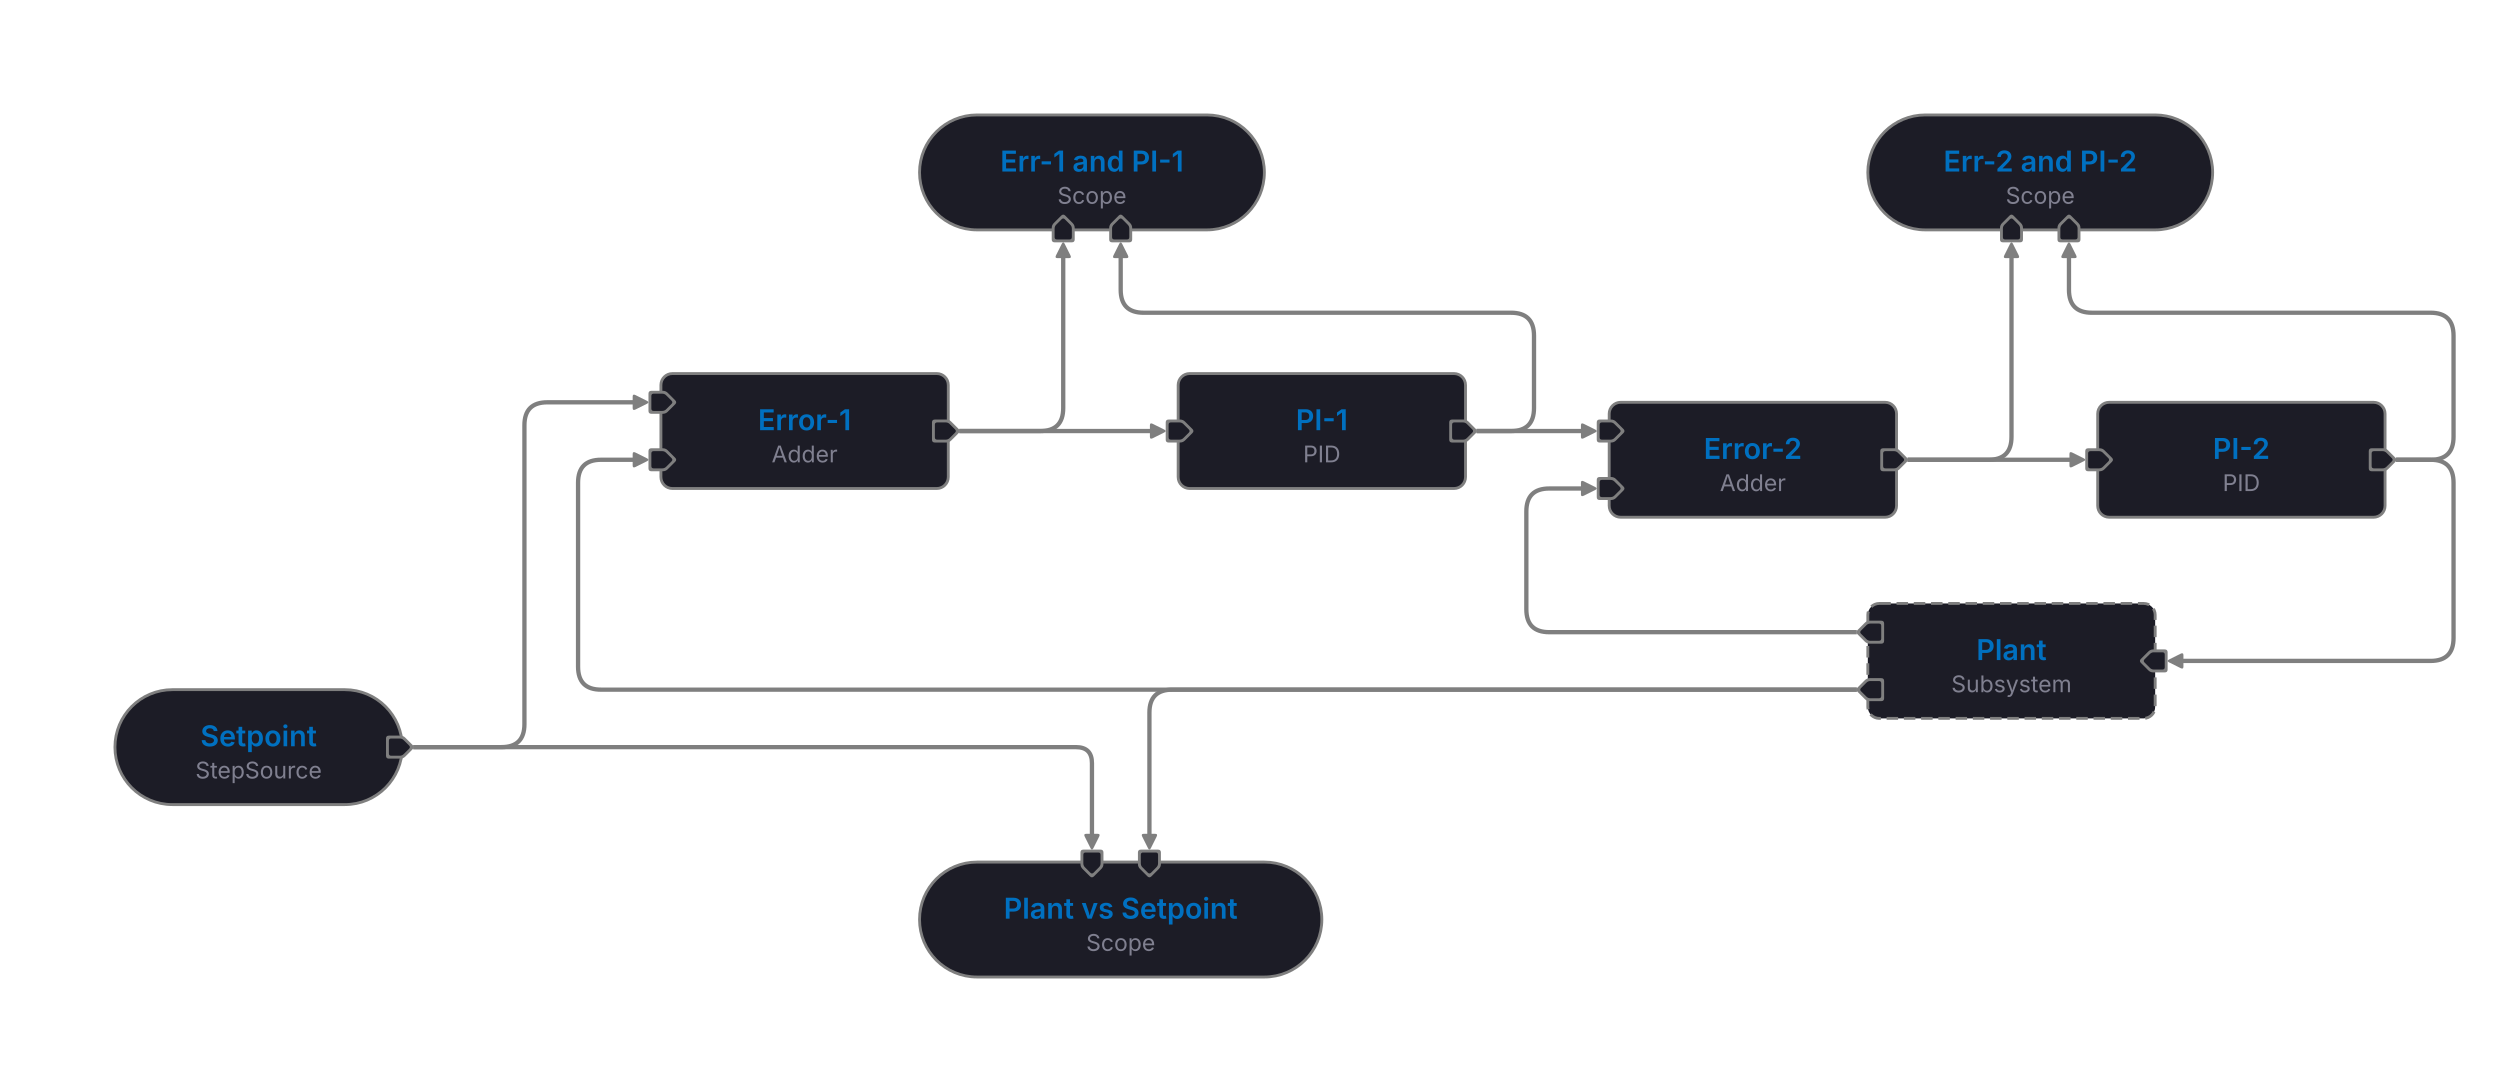
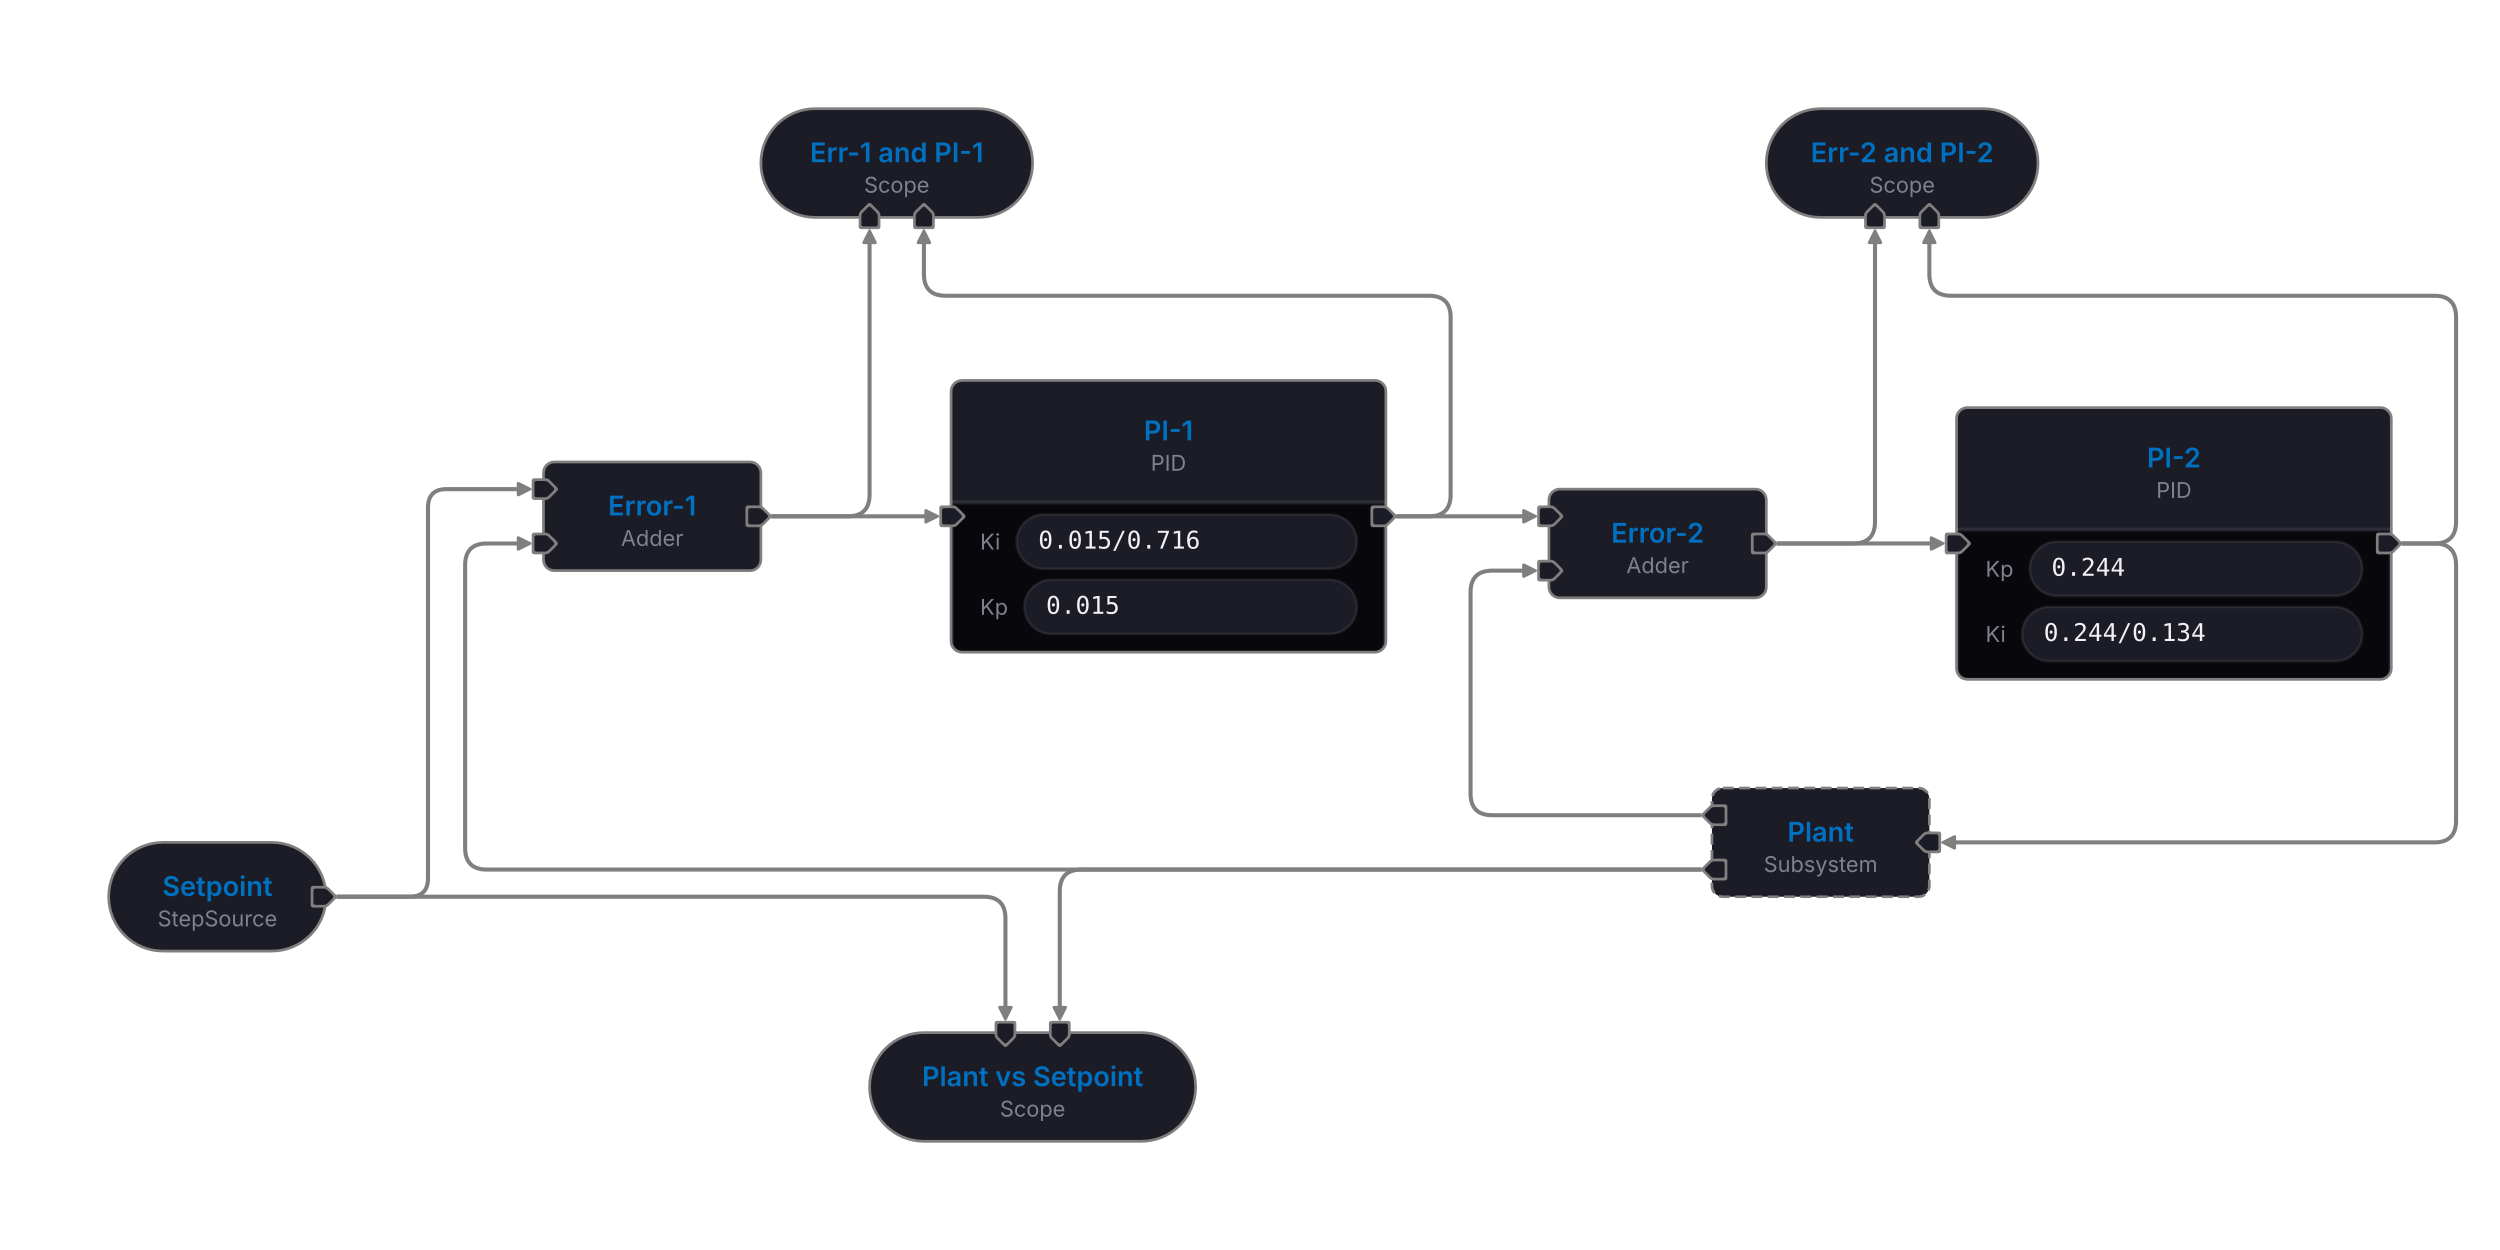
- <svg xmlns="http://www.w3.org/2000/svg" width="870" height="380" viewBox="630 180 870 380">
+ <svg xmlns="http://www.w3.org/2000/svg" width="920" height="460" viewBox="660 140 920 460">
  <g class="edges">
    <g class="edge">
-       <path d="M1293.833 340L1313.833 340L1322.5 340L1322.5 340L1331.167 340L1351.167 340" fill="none" stroke="#7F7F7F" stroke-width="1.5" />
-       <g transform="translate(1351.167, 340) rotate(0) translate(5, 0)">
-         <path d="M -5 -2.5 L -1 -0.5 Q 0 0 -1 0.5 L -5 2.5 Q -6 3 -6 2 L -6 -2 Q -6 -3 -5 -2.5 Z" fill="#7F7F7F" />
-       </g>
-     </g>
-     <g class="edge">
-       <path d="M1143.833 330L1163.833 330L1163.833 330L1161.167 330L1161.167 330L1181.167 330" fill="none" stroke="#7F7F7F" stroke-width="1.5" />
-       <g transform="translate(1181.167, 330) rotate(0) translate(5, 0)">
-         <path d="M -5 -2.5 L -1 -0.5 Q 0 0 -1 0.5 L -5 2.5 Q -6 3 -6 2 L -6 -2 Q -6 -3 -5 -2.5 Z" fill="#7F7F7F" />
-       </g>
-     </g>
-     <g class="edge">
-       <path d="M963.833 330L983.833 330L997.5 330L997.5 330L1011.167 330L1031.167 330" fill="none" stroke="#7F7F7F" stroke-width="1.5" />
-       <g transform="translate(1031.167, 330) rotate(0) translate(5, 0)">
-         <path d="M -5 -2.5 L -1 -0.5 Q 0 0 -1 0.5 L -5 2.5 Q -6 3 -6 2 L -6 -2 Q -6 -3 -5 -2.5 Z" fill="#7F7F7F" />
-       </g>
-     </g>
-     <g class="edge">
-       <path d="M773.833 440L793.833 440L 804.5,440Q 812.5,440 812.5,432L 812.5,328Q 812.5,320 820.5,320L831.167 320L851.167 320" fill="none" stroke="#7F7F7F" stroke-width="1.5" />
+       <path d="M1313.834 340L1333.834 340L 1342.5,340Q 1342.5,340 1342.5,340L 1342.5,340Q 1342.5,340 1342.5,340L1351.167 340L1371.167 340" fill="none" stroke="#7F7F7F" stroke-width="1.5" />
+       <g transform="translate(1371.167, 340.0002) rotate(0) translate(5, 0)">
+         <path d="M -5 -2.5 L -1 -0.5 Q 0 0 -1 0.5 L -5 2.5 Q -6 3 -6 2 L -6 -2 Q -6 -3 -5 -2.5 Z" fill="#7F7F7F" />
+       </g>
+     </g>
+     <g class="edge">
+       <path d="M1173.834 330L1193.834 330L 1197.5,330Q 1197.5,330 1197.5,330L 1197.5,330Q 1197.5,330 1197.5,330L1201.167 330L1221.167 330" fill="none" stroke="#7F7F7F" stroke-width="1.5" />
+       <g transform="translate(1221.167, 330) rotate(0) translate(5, 0)">
+         <path d="M -5 -2.5 L -1 -0.5 Q 0 0 -1 0.5 L -5 2.5 Q -6 3 -6 2 L -6 -2 Q -6 -3 -5 -2.5 Z" fill="#7F7F7F" />
+       </g>
+     </g>
+     <g class="edge">
+       <path d="M943.834 330L963.834 330L 972.5,330Q 972.5,330 972.5,330L 972.5,330Q 972.5,330 972.5,330L981.167 330L1001.167 330" fill="none" stroke="#7F7F7F" stroke-width="1.5" />
+       <g transform="translate(1001.167, 330.0002) rotate(0) translate(5, 0)">
+         <path d="M -5 -2.5 L -1 -0.5 Q 0 0 -1 0.5 L -5 2.5 Q -6 3 -6 2 L -6 -2 Q -6 -3 -5 -2.5 Z" fill="#7F7F7F" />
+       </g>
+     </g>
+     <g class="edge">
+       <path d="M783.834 470L803.834 470L 810.667,470Q 817.5,470 817.5,463.167L 817.5,326.833Q 817.5,320 824.333,320L831.167 320L851.167 320" fill="none" stroke="#7F7F7F" stroke-width="1.5" />
      <g transform="translate(851.1667, 320) rotate(0) translate(5, 0)">
        <path d="M -5 -2.5 L -1 -0.5 Q 0 0 -1 0.5 L -5 2.5 Q -6 3 -6 2 L -6 -2 Q -6 -3 -5 -2.5 Z" fill="#7F7F7F" />
      </g>
    </g>
    <g class="edge">
-       <path d="M1463.833 340L 1475.833,340Q 1483.833,340 1483.833,348L 1483.833,402Q 1483.833,410 1475.833,410L1408.833 410L1388.833 410" fill="none" stroke="#7F7F7F" stroke-width="1.5" />
-       <g transform="translate(1388.833, 410) rotate(180) translate(5, 0)">
-         <path d="M -5 -2.5 L -1 -0.5 Q 0 0 -1 0.5 L -5 2.5 Q -6 3 -6 2 L -6 -2 Q -6 -3 -5 -2.5 Z" fill="#7F7F7F" />
-       </g>
-     </g>
-     <g class="edge">
-       <path d="M1276.167 420L1256.167 420L 1038,420Q 1030,420 1030,428L1030 451.167L1030 471.167" fill="none" stroke="#7F7F7F" stroke-width="1.5" />
-       <g transform="translate(1030, 471.1667) rotate(90) translate(5, 0)">
-         <path d="M -5 -2.5 L -1 -0.5 Q 0 0 -1 0.5 L -5 2.5 Q -6 3 -6 2 L -6 -2 Q -6 -3 -5 -2.5 Z" fill="#7F7F7F" />
-       </g>
-     </g>
-     <g class="edge">
-       <path d="M1276.167 400L1256.167 400L 1169.167,400Q 1161.167,400 1161.167,392L 1161.167,358Q 1161.167,350 1169.167,350L1181.167 350" fill="none" stroke="#7F7F7F" stroke-width="1.5" />
-       <g transform="translate(1181.167, 350) rotate(0) translate(5, 0)">
-         <path d="M -5 -2.5 L -1 -0.5 Q 0 0 -1 0.5 L -5 2.5 Q -6 3 -6 2 L -6 -2 Q -6 -3 -5 -2.5 Z" fill="#7F7F7F" />
-       </g>
-     </g>
-     <g class="edge">
-       <path d="M1276.167 420L1256.167 420L 839.167,420Q 831.167,420 831.167,412L 831.167,348Q 831.167,340 839.167,340L851.167 340" fill="none" stroke="#7F7F7F" stroke-width="1.5" />
-       <g transform="translate(851.1667, 340) rotate(0) translate(5, 0)">
-         <path d="M -5 -2.5 L -1 -0.5 Q 0 0 -1 0.5 L -5 2.5 Q -6 3 -6 2 L -6 -2 Q -6 -3 -5 -2.5 Z" fill="#7F7F7F" />
-       </g>
-     </g>
-     <g class="edge">
-       <path d="M963.833 330L983.833 330L 992,330Q 1000,330 1000,322L1000 288.833L1000 268.833" fill="none" stroke="#7F7F7F" stroke-width="1.5" />
-       <g transform="translate(1000, 268.8333) rotate(-90) translate(5, 0)">
-         <path d="M -5 -2.5 L -1 -0.5 Q 0 0 -1 0.5 L -5 2.5 Q -6 3 -6 2 L -6 -2 Q -6 -3 -5 -2.5 Z" fill="#7F7F7F" />
-       </g>
-     </g>
-     <g class="edge">
-       <path d="M1143.833 330L 1155.833,330Q 1163.833,330 1163.833,322L 1163.833,296.833Q 1163.833,288.833 1155.833,288.833L 1028,288.833Q 1020,288.833 1020,280.833L1020 268.833" fill="none" stroke="#7F7F7F" stroke-width="1.5" />
-       <g transform="translate(1020, 268.8333) rotate(-90) translate(5, 0)">
-         <path d="M -5 -2.5 L -1 -0.5 Q 0 0 -1 0.5 L -5 2.5 Q -6 3 -6 2 L -6 -2 Q -6 -3 -5 -2.5 Z" fill="#7F7F7F" />
-       </g>
-     </g>
-     <g class="edge">
-       <path d="M1293.833 340L1313.833 340L 1322,340Q 1330,340 1330,332L1330 288.833L1330 268.833" fill="none" stroke="#7F7F7F" stroke-width="1.5" />
-       <g transform="translate(1330, 268.8333) rotate(-90) translate(5, 0)">
-         <path d="M -5 -2.5 L -1 -0.5 Q 0 0 -1 0.5 L -5 2.5 Q -6 3 -6 2 L -6 -2 Q -6 -3 -5 -2.5 Z" fill="#7F7F7F" />
-       </g>
-     </g>
-     <g class="edge">
-       <path d="M1463.833 340L 1475.833,340Q 1483.833,340 1483.833,332L 1483.833,296.833Q 1483.833,288.833 1475.833,288.833L 1358,288.833Q 1350,288.833 1350,280.833L1350 268.833" fill="none" stroke="#7F7F7F" stroke-width="1.5" />
-       <g transform="translate(1350, 268.8333) rotate(-90) translate(5, 0)">
-         <path d="M -5 -2.5 L -1 -0.5 Q 0 0 -1 0.5 L -5 2.5 Q -6 3 -6 2 L -6 -2 Q -6 -3 -5 -2.5 Z" fill="#7F7F7F" />
-       </g>
-     </g>
-     <g class="edge">
-       <path d="M773.833 440L793.833 440L 1004.417,440Q 1010,440 1010,445.583L1010 451.167L1010 471.167" fill="none" stroke="#7F7F7F" stroke-width="1.5" />
-       <g transform="translate(1010, 471.1667) rotate(90) translate(5, 0)">
+       <path d="M1543.834 340L 1555.834,340Q 1563.834,340 1563.834,348L 1563.834,442Q 1563.834,450 1555.834,450L1398.834 450L1378.834 450" fill="none" stroke="#7F7F7F" stroke-width="1.5" />
+       <g transform="translate(1378.834, 450.0001) rotate(180) translate(5, 0)">
+         <path d="M -5 -2.5 L -1 -0.5 Q 0 0 -1 0.5 L -5 2.5 Q -6 3 -6 2 L -6 -2 Q -6 -3 -5 -2.5 Z" fill="#7F7F7F" />
+       </g>
+     </g>
+     <g class="edge">
+       <path d="M1286.167 460L1266.167 460L 1058,460Q 1050,460 1050,468L1050 491.167L1050 511.167" fill="none" stroke="#7F7F7F" stroke-width="1.5" />
+       <g transform="translate(1050, 511.1667) rotate(90) translate(5, 0)">
+         <path d="M -5 -2.5 L -1 -0.5 Q 0 0 -1 0.5 L -5 2.5 Q -6 3 -6 2 L -6 -2 Q -6 -3 -5 -2.5 Z" fill="#7F7F7F" />
+       </g>
+     </g>
+     <g class="edge">
+       <path d="M1286.167 440L1266.167 440L 1209.167,440Q 1201.167,440 1201.167,432L 1201.167,358Q 1201.167,350 1209.167,350L1221.167 350" fill="none" stroke="#7F7F7F" stroke-width="1.5" />
+       <g transform="translate(1221.167, 350.0001) rotate(0) translate(5, 0)">
+         <path d="M -5 -2.5 L -1 -0.5 Q 0 0 -1 0.5 L -5 2.5 Q -6 3 -6 2 L -6 -2 Q -6 -3 -5 -2.5 Z" fill="#7F7F7F" />
+       </g>
+     </g>
+     <g class="edge">
+       <path d="M1286.167 460L1266.167 460L 839.167,460Q 831.167,460 831.167,452L 831.167,348Q 831.167,340 839.167,340L851.167 340" fill="none" stroke="#7F7F7F" stroke-width="1.5" />
+       <g transform="translate(851.1667, 340.0001) rotate(0) translate(5, 0)">
+         <path d="M -5 -2.5 L -1 -0.5 Q 0 0 -1 0.5 L -5 2.5 Q -6 3 -6 2 L -6 -2 Q -6 -3 -5 -2.5 Z" fill="#7F7F7F" />
+       </g>
+     </g>
+     <g class="edge">
+       <path d="M943.834 330L963.834 330L 972,330Q 980,330 980,322L980 248.833L980 228.833" fill="none" stroke="#7F7F7F" stroke-width="1.5" />
+       <g transform="translate(980.0002, 228.8335) rotate(-90) translate(5, 0)">
+         <path d="M -5 -2.5 L -1 -0.5 Q 0 0 -1 0.5 L -5 2.5 Q -6 3 -6 2 L -6 -2 Q -6 -3 -5 -2.5 Z" fill="#7F7F7F" />
+       </g>
+     </g>
+     <g class="edge">
+       <path d="M1173.834 330L 1185.834,330Q 1193.834,330 1193.834,322L 1193.834,256.833Q 1193.834,248.833 1185.834,248.833L 1008,248.833Q 1000,248.833 1000,240.833L1000 228.833" fill="none" stroke="#7F7F7F" stroke-width="1.5" />
+       <g transform="translate(1000, 228.8335) rotate(-90) translate(5, 0)">
+         <path d="M -5 -2.5 L -1 -0.5 Q 0 0 -1 0.5 L -5 2.5 Q -6 3 -6 2 L -6 -2 Q -6 -3 -5 -2.5 Z" fill="#7F7F7F" />
+       </g>
+     </g>
+     <g class="edge">
+       <path d="M1313.834 340L1333.834 340L 1342,340Q 1350,340 1350,332L1350 248.833L1350 228.833" fill="none" stroke="#7F7F7F" stroke-width="1.5" />
+       <g transform="translate(1350, 228.8335) rotate(-90) translate(5, 0)">
+         <path d="M -5 -2.5 L -1 -0.5 Q 0 0 -1 0.5 L -5 2.5 Q -6 3 -6 2 L -6 -2 Q -6 -3 -5 -2.5 Z" fill="#7F7F7F" />
+       </g>
+     </g>
+     <g class="edge">
+       <path d="M1543.834 340L 1555.834,340Q 1563.834,340 1563.834,332L 1563.834,256.833Q 1563.834,248.833 1555.834,248.833L 1378,248.833Q 1370,248.833 1370,240.833L1370 228.833" fill="none" stroke="#7F7F7F" stroke-width="1.5" />
+       <g transform="translate(1370, 228.8335) rotate(-90) translate(5, 0)">
+         <path d="M -5 -2.5 L -1 -0.5 Q 0 0 -1 0.5 L -5 2.5 Q -6 3 -6 2 L -6 -2 Q -6 -3 -5 -2.5 Z" fill="#7F7F7F" />
+       </g>
+     </g>
+     <g class="edge">
+       <path d="M783.834 470L803.834 470L 1022,470Q 1030,470 1030,478L1030 491.167L1030 511.167" fill="none" stroke="#7F7F7F" stroke-width="1.5" />
+       <g transform="translate(1030, 511.1667) rotate(90) translate(5, 0)">
        <path d="M -5 -2.5 L -1 -0.5 Q 0 0 -1 0.5 L -5 2.5 Q -6 3 -6 2 L -6 -2 Q -6 -3 -5 -2.5 Z" fill="#7F7F7F" />
      </g>
    </g>
  </g>
  <g class="nodes">
    <g class="node" data-id="7c855194-3fcf-4d00-acbd-0e3051f5703c">
-       <rect x="670" y="420" width="100" height="40" rx="20" fill="#1c1c26" />
-       <rect x="670" y="420" width="100" height="40" rx="20" fill="none" stroke="#7F7F7F" stroke-width="1" />
-       <text x="720" y="436" text-anchor="middle" dominant-baseline="middle" fill="#0070C0" font-size="10" font-weight="600" font-family="system-ui, -apple-system, sans-serif">Setpoint</text>
-       <text x="720" y="448" text-anchor="middle" dominant-baseline="middle" fill="#808090" font-size="8" font-family="system-ui, -apple-system, sans-serif">StepSource</text>
-       <g transform="translate(764.33, 436.00)">
+       <rect x="700" y="450" width="80" height="40" rx="20" fill="#1c1c26" />
+       <rect x="700" y="450" width="80" height="40" rx="20" fill="none" stroke="#7F7F7F" stroke-width="1" />
+       <text x="740" y="466" text-anchor="middle" dominant-baseline="middle" fill="#0070C0" font-size="10" font-weight="600" font-family="system-ui, -apple-system, sans-serif">Setpoint</text>
+       <text x="740" y="478" text-anchor="middle" dominant-baseline="middle" fill="#808090" font-size="8" font-family="system-ui, -apple-system, sans-serif">StepSource</text>
+       <g transform="translate(774.33, 466.00)">
        <path d="M 1.00 0.00 L 5.00 0.00 Q 6.00 0.00 6.71 0.71 L 9.29 3.29 Q 10.00 4.00 9.29 4.71 L 6.71 7.29 Q 6.00 8.00 5.00 8.00 L 1.00 8.00 Q 0.00 8.00 0.00 7.00 L 0.00 1.00 Q 0.00 0.00 1.00 0.00 Z" fill="#7F7F7F" />
        <path d="M 0.80 0.00 L 3.79 0.00 Q 4.59 0.00 5.15 0.57 L 7.02 2.43 Q 7.59 3.00 7.02 3.57 L 5.15 5.43 Q 4.59 6.00 3.79 6.00 L 0.80 6.00 Q 0.00 6.00 0.00 5.20 L 0.00 0.80 Q 0.00 0.00 0.80 0.00 Z" fill="#1c1c26" transform="translate(1, 1)" />
      </g>
    </g>
    <g class="node" data-id="f7ffd92f-16eb-4760-8285-8ed7fafc90fd">
-       <rect x="1040" y="310" width="100" height="40" rx="4" fill="#1c1c26" />
-       <rect x="1040" y="310" width="100" height="40" rx="4" fill="none" stroke="#7F7F7F" stroke-width="1" />
-       <text x="1090" y="326" text-anchor="middle" dominant-baseline="middle" fill="#0070C0" font-size="10" font-weight="600" font-family="system-ui, -apple-system, sans-serif">PI-1</text>
-       <text x="1090" y="338" text-anchor="middle" dominant-baseline="middle" fill="#808090" font-size="8" font-family="system-ui, -apple-system, sans-serif">PID</text>
-       <g transform="translate(1035.67, 326.00)">
-         <path d="M 1.00 0.00 L 5.00 0.00 Q 6.00 0.00 6.71 0.71 L 9.29 3.29 Q 10.00 4.00 9.29 4.71 L 6.71 7.29 Q 6.00 8.00 5.00 8.00 L 1.00 8.00 Q 0.00 8.00 0.00 7.00 L 0.00 1.00 Q 0.00 0.00 1.00 0.00 Z" fill="#7F7F7F" />
-         <path d="M 0.80 0.00 L 3.79 0.00 Q 4.59 0.00 5.15 0.57 L 7.02 2.43 Q 7.59 3.00 7.02 3.57 L 5.15 5.43 Q 4.59 6.00 3.79 6.00 L 0.80 6.00 Q 0.00 6.00 0.00 5.20 L 0.00 0.80 Q 0.00 0.00 0.80 0.00 Z" fill="#1c1c26" transform="translate(1, 1)" />
-       </g>
-       <g transform="translate(1134.33, 326.00)">
+       <rect x="1010" y="280" width="160" height="100" rx="4" fill="#1c1c26" />
+       <rect x="1010" y="280" width="160" height="100" rx="4" fill="none" stroke="#7F7F7F" stroke-width="1" />
+       <text x="1090" y="298.333" text-anchor="middle" dominant-baseline="middle" fill="#0070C0" font-size="10" font-weight="600" font-family="system-ui, -apple-system, sans-serif">PI-1</text>
+       <text x="1090" y="310.333" text-anchor="middle" dominant-baseline="middle" fill="#808090" font-size="8" font-family="system-ui, -apple-system, sans-serif">PID</text>
+       <line x1="1010" y1="324.667" x2="1170" y2="324.667" stroke="rgba(255, 255, 255, 0.08)" stroke-width="1" />
+       <path d="M1011,325.667 h158 v50.667 a3,3 0 0 1 -3,3 h-152 a3,3 0 0 1 -3,-3 v-50.667 z" fill="#08080c" />
+       <text x="1020.667" y="339.333" dominant-baseline="middle" fill="#808090" font-size="8" font-family="system-ui, -apple-system, sans-serif">Ki</text>
+       <rect x="1034.104" y="329.333" width="125.229" height="20" rx="10" fill="#1c1c26" stroke="rgba(255, 255, 255, 0.08)" stroke-width="1" />
+       <text x="1042.104" y="339.333" dominant-baseline="middle" fill="#f0f0f5" font-size="9" font-family="ui-monospace, monospace">0.015/0.716</text>
+       <text x="1020.667" y="363.333" dominant-baseline="middle" fill="#808090" font-size="8" font-family="system-ui, -apple-system, sans-serif">Kp</text>
+       <rect x="1036.948" y="353.333" width="122.385" height="20" rx="10" fill="#1c1c26" stroke="rgba(255, 255, 255, 0.08)" stroke-width="1" />
+       <text x="1044.948" y="363.333" dominant-baseline="middle" fill="#f0f0f5" font-size="9" font-family="ui-monospace, monospace">0.015</text>
+       <g transform="translate(1005.67, 326.00)">
+         <path d="M 1.00 0.00 L 5.00 0.00 Q 6.00 0.00 6.71 0.71 L 9.29 3.29 Q 10.00 4.00 9.29 4.71 L 6.71 7.29 Q 6.00 8.00 5.00 8.00 L 1.00 8.00 Q 0.00 8.00 0.00 7.00 L 0.00 1.00 Q 0.00 0.00 1.00 0.00 Z" fill="#7F7F7F" />
+         <path d="M 0.80 0.00 L 3.79 0.00 Q 4.59 0.00 5.15 0.57 L 7.02 2.43 Q 7.59 3.00 7.02 3.57 L 5.15 5.43 Q 4.59 6.00 3.79 6.00 L 0.80 6.00 Q 0.00 6.00 0.00 5.20 L 0.00 0.80 Q 0.00 0.00 0.80 0.00 Z" fill="#1c1c26" transform="translate(1, 1)" />
+       </g>
+       <g transform="translate(1164.33, 326.00)">
        <path d="M 1.00 0.00 L 5.00 0.00 Q 6.00 0.00 6.71 0.71 L 9.29 3.29 Q 10.00 4.00 9.29 4.71 L 6.71 7.29 Q 6.00 8.00 5.00 8.00 L 1.00 8.00 Q 0.00 8.00 0.00 7.00 L 0.00 1.00 Q 0.00 0.00 1.00 0.00 Z" fill="#7F7F7F" />
        <path d="M 0.80 0.00 L 3.79 0.00 Q 4.59 0.00 5.15 0.57 L 7.02 2.43 Q 7.59 3.00 7.02 3.57 L 5.15 5.43 Q 4.59 6.00 3.79 6.00 L 0.80 6.00 Q 0.00 6.00 0.00 5.20 L 0.00 0.80 Q 0.00 0.00 0.80 0.00 Z" fill="#1c1c26" transform="translate(1, 1)" />
      </g>
    </g>
    <g class="node" data-id="b449fb93-54e1-4cfd-862b-cbb66d919d91">
-       <rect x="860" y="310" width="100" height="40" rx="4" fill="#1c1c26" />
-       <rect x="860" y="310" width="100" height="40" rx="4" fill="none" stroke="#7F7F7F" stroke-width="1" />
-       <text x="910" y="326" text-anchor="middle" dominant-baseline="middle" fill="#0070C0" font-size="10" font-weight="600" font-family="system-ui, -apple-system, sans-serif">Error-1</text>
-       <text x="910" y="338" text-anchor="middle" dominant-baseline="middle" fill="#808090" font-size="8" font-family="system-ui, -apple-system, sans-serif">Adder</text>
+       <rect x="860" y="310" width="80" height="40" rx="4" fill="#1c1c26" />
+       <rect x="860" y="310" width="80" height="40" rx="4" fill="none" stroke="#7F7F7F" stroke-width="1" />
+       <text x="900" y="326" text-anchor="middle" dominant-baseline="middle" fill="#0070C0" font-size="10" font-weight="600" font-family="system-ui, -apple-system, sans-serif">Error-1</text>
+       <text x="900" y="338" text-anchor="middle" dominant-baseline="middle" fill="#808090" font-size="8" font-family="system-ui, -apple-system, sans-serif">Adder</text>
      <g transform="translate(855.67, 316.00)">
        <path d="M 1.00 0.00 L 5.00 0.00 Q 6.00 0.00 6.71 0.71 L 9.29 3.29 Q 10.00 4.00 9.29 4.71 L 6.71 7.29 Q 6.00 8.00 5.00 8.00 L 1.00 8.00 Q 0.00 8.00 0.00 7.00 L 0.00 1.00 Q 0.00 0.00 1.00 0.00 Z" fill="#7F7F7F" />
        <path d="M 0.80 0.00 L 3.79 0.00 Q 4.59 0.00 5.15 0.57 L 7.02 2.43 Q 7.59 3.00 7.02 3.57 L 5.15 5.43 Q 4.59 6.00 3.79 6.00 L 0.80 6.00 Q 0.00 6.00 0.00 5.20 L 0.00 0.80 Q 0.00 0.00 0.80 0.00 Z" fill="#1c1c26" transform="translate(1, 1)" />
      </g>
      <g transform="translate(855.67, 336.00)">
        <path d="M 1.00 0.00 L 5.00 0.00 Q 6.00 0.00 6.71 0.71 L 9.29 3.29 Q 10.00 4.00 9.29 4.71 L 6.71 7.29 Q 6.00 8.00 5.00 8.00 L 1.00 8.00 Q 0.00 8.00 0.00 7.00 L 0.00 1.00 Q 0.00 0.00 1.00 0.00 Z" fill="#7F7F7F" />
        <path d="M 0.80 0.00 L 3.79 0.00 Q 4.59 0.00 5.15 0.57 L 7.02 2.43 Q 7.59 3.00 7.02 3.57 L 5.15 5.43 Q 4.59 6.00 3.79 6.00 L 0.80 6.00 Q 0.00 6.00 0.00 5.20 L 0.00 0.80 Q 0.00 0.00 0.80 0.00 Z" fill="#1c1c26" transform="translate(1, 1)" />
      </g>
-       <g transform="translate(954.33, 326.00)">
+       <g transform="translate(934.33, 326.00)">
        <path d="M 1.00 0.00 L 5.00 0.00 Q 6.00 0.00 6.71 0.71 L 9.29 3.29 Q 10.00 4.00 9.29 4.71 L 6.71 7.29 Q 6.00 8.00 5.00 8.00 L 1.00 8.00 Q 0.00 8.00 0.00 7.00 L 0.00 1.00 Q 0.00 0.00 1.00 0.00 Z" fill="#7F7F7F" />
        <path d="M 0.80 0.00 L 3.79 0.00 Q 4.59 0.00 5.15 0.57 L 7.02 2.43 Q 7.59 3.00 7.02 3.57 L 5.15 5.43 Q 4.59 6.00 3.79 6.00 L 0.80 6.00 Q 0.00 6.00 0.00 5.20 L 0.00 0.80 Q 0.00 0.00 0.80 0.00 Z" fill="#1c1c26" transform="translate(1, 1)" />
      </g>
    </g>
    <g class="node" data-id="c5fc3645-c55b-4478-8125-665418379764">
-       <rect x="1190" y="320" width="100" height="40" rx="4" fill="#1c1c26" />
-       <rect x="1190" y="320" width="100" height="40" rx="4" fill="none" stroke="#7F7F7F" stroke-width="1" />
-       <text x="1240" y="336" text-anchor="middle" dominant-baseline="middle" fill="#0070C0" font-size="10" font-weight="600" font-family="system-ui, -apple-system, sans-serif">Error-2</text>
-       <text x="1240" y="348" text-anchor="middle" dominant-baseline="middle" fill="#808090" font-size="8" font-family="system-ui, -apple-system, sans-serif">Adder</text>
-       <g transform="translate(1185.67, 326.00)">
-         <path d="M 1.00 0.00 L 5.00 0.00 Q 6.00 0.00 6.71 0.71 L 9.29 3.29 Q 10.00 4.00 9.29 4.71 L 6.71 7.29 Q 6.00 8.00 5.00 8.00 L 1.00 8.00 Q 0.00 8.00 0.00 7.00 L 0.00 1.00 Q 0.00 0.00 1.00 0.00 Z" fill="#7F7F7F" />
-         <path d="M 0.80 0.00 L 3.79 0.00 Q 4.59 0.00 5.15 0.57 L 7.02 2.43 Q 7.59 3.00 7.02 3.57 L 5.15 5.43 Q 4.59 6.00 3.79 6.00 L 0.80 6.00 Q 0.00 6.00 0.00 5.20 L 0.00 0.80 Q 0.00 0.00 0.80 0.00 Z" fill="#1c1c26" transform="translate(1, 1)" />
-       </g>
-       <g transform="translate(1185.67, 346.00)">
-         <path d="M 1.00 0.00 L 5.00 0.00 Q 6.00 0.00 6.71 0.71 L 9.29 3.29 Q 10.00 4.00 9.29 4.71 L 6.71 7.29 Q 6.00 8.00 5.00 8.00 L 1.00 8.00 Q 0.00 8.00 0.00 7.00 L 0.00 1.00 Q 0.00 0.00 1.00 0.00 Z" fill="#7F7F7F" />
-         <path d="M 0.80 0.00 L 3.79 0.00 Q 4.59 0.00 5.15 0.57 L 7.02 2.43 Q 7.59 3.00 7.02 3.57 L 5.15 5.43 Q 4.59 6.00 3.79 6.00 L 0.80 6.00 Q 0.00 6.00 0.00 5.20 L 0.00 0.80 Q 0.00 0.00 0.80 0.00 Z" fill="#1c1c26" transform="translate(1, 1)" />
-       </g>
-       <g transform="translate(1284.33, 336.00)">
+       <rect x="1230" y="320" width="80" height="40" rx="4" fill="#1c1c26" />
+       <rect x="1230" y="320" width="80" height="40" rx="4" fill="none" stroke="#7F7F7F" stroke-width="1" />
+       <text x="1270" y="336" text-anchor="middle" dominant-baseline="middle" fill="#0070C0" font-size="10" font-weight="600" font-family="system-ui, -apple-system, sans-serif">Error-2</text>
+       <text x="1270" y="348" text-anchor="middle" dominant-baseline="middle" fill="#808090" font-size="8" font-family="system-ui, -apple-system, sans-serif">Adder</text>
+       <g transform="translate(1225.67, 326.00)">
+         <path d="M 1.00 0.00 L 5.00 0.00 Q 6.00 0.00 6.71 0.71 L 9.29 3.29 Q 10.00 4.00 9.29 4.71 L 6.71 7.29 Q 6.00 8.00 5.00 8.00 L 1.00 8.00 Q 0.00 8.00 0.00 7.00 L 0.00 1.00 Q 0.00 0.00 1.00 0.00 Z" fill="#7F7F7F" />
+         <path d="M 0.80 0.00 L 3.79 0.00 Q 4.59 0.00 5.15 0.57 L 7.02 2.43 Q 7.59 3.00 7.02 3.57 L 5.15 5.43 Q 4.59 6.00 3.79 6.00 L 0.80 6.00 Q 0.00 6.00 0.00 5.20 L 0.00 0.80 Q 0.00 0.00 0.80 0.00 Z" fill="#1c1c26" transform="translate(1, 1)" />
+       </g>
+       <g transform="translate(1225.67, 346.00)">
+         <path d="M 1.00 0.00 L 5.00 0.00 Q 6.00 0.00 6.71 0.71 L 9.29 3.29 Q 10.00 4.00 9.29 4.71 L 6.71 7.29 Q 6.00 8.00 5.00 8.00 L 1.00 8.00 Q 0.00 8.00 0.00 7.00 L 0.00 1.00 Q 0.00 0.00 1.00 0.00 Z" fill="#7F7F7F" />
+         <path d="M 0.80 0.00 L 3.79 0.00 Q 4.59 0.00 5.15 0.57 L 7.02 2.43 Q 7.59 3.00 7.02 3.57 L 5.15 5.43 Q 4.59 6.00 3.79 6.00 L 0.80 6.00 Q 0.00 6.00 0.00 5.20 L 0.00 0.80 Q 0.00 0.00 0.80 0.00 Z" fill="#1c1c26" transform="translate(1, 1)" />
+       </g>
+       <g transform="translate(1304.33, 336.00)">
        <path d="M 1.00 0.00 L 5.00 0.00 Q 6.00 0.00 6.71 0.71 L 9.29 3.29 Q 10.00 4.00 9.29 4.71 L 6.71 7.29 Q 6.00 8.00 5.00 8.00 L 1.00 8.00 Q 0.00 8.00 0.00 7.00 L 0.00 1.00 Q 0.00 0.00 1.00 0.00 Z" fill="#7F7F7F" />
        <path d="M 0.80 0.00 L 3.79 0.00 Q 4.59 0.00 5.15 0.57 L 7.02 2.43 Q 7.59 3.00 7.02 3.57 L 5.15 5.43 Q 4.59 6.00 3.79 6.00 L 0.80 6.00 Q 0.00 6.00 0.00 5.20 L 0.00 0.80 Q 0.00 0.00 0.80 0.00 Z" fill="#1c1c26" transform="translate(1, 1)" />
      </g>
    </g>
    <g class="node" data-id="096ba23a-fd02-43ca-aabe-92a83db7b610">
-       <rect x="1360" y="320" width="100" height="40" rx="4" fill="#1c1c26" />
-       <rect x="1360" y="320" width="100" height="40" rx="4" fill="none" stroke="#7F7F7F" stroke-width="1" />
-       <text x="1410" y="336" text-anchor="middle" dominant-baseline="middle" fill="#0070C0" font-size="10" font-weight="600" font-family="system-ui, -apple-system, sans-serif">PI-2</text>
-       <text x="1410" y="348" text-anchor="middle" dominant-baseline="middle" fill="#808090" font-size="8" font-family="system-ui, -apple-system, sans-serif">PID</text>
-       <g transform="translate(1355.67, 336.00)">
-         <path d="M 1.00 0.00 L 5.00 0.00 Q 6.00 0.00 6.71 0.71 L 9.29 3.29 Q 10.00 4.00 9.29 4.71 L 6.71 7.29 Q 6.00 8.00 5.00 8.00 L 1.00 8.00 Q 0.00 8.00 0.00 7.00 L 0.00 1.00 Q 0.00 0.00 1.00 0.00 Z" fill="#7F7F7F" />
-         <path d="M 0.80 0.00 L 3.79 0.00 Q 4.59 0.00 5.15 0.57 L 7.02 2.43 Q 7.59 3.00 7.02 3.57 L 5.15 5.43 Q 4.59 6.00 3.79 6.00 L 0.80 6.00 Q 0.00 6.00 0.00 5.20 L 0.00 0.80 Q 0.00 0.00 0.80 0.00 Z" fill="#1c1c26" transform="translate(1, 1)" />
-       </g>
-       <g transform="translate(1454.33, 336.00)">
+       <rect x="1380" y="290" width="160" height="100" rx="4" fill="#1c1c26" />
+       <rect x="1380" y="290" width="160" height="100" rx="4" fill="none" stroke="#7F7F7F" stroke-width="1" />
+       <text x="1460" y="308.333" text-anchor="middle" dominant-baseline="middle" fill="#0070C0" font-size="10" font-weight="600" font-family="system-ui, -apple-system, sans-serif">PI-2</text>
+       <text x="1460" y="320.333" text-anchor="middle" dominant-baseline="middle" fill="#808090" font-size="8" font-family="system-ui, -apple-system, sans-serif">PID</text>
+       <line x1="1380" y1="334.667" x2="1540" y2="334.667" stroke="rgba(255, 255, 255, 0.08)" stroke-width="1" />
+       <path d="M1381,335.667 h158 v50.667 a3,3 0 0 1 -3,3 h-152 a3,3 0 0 1 -3,-3 v-50.667 z" fill="#08080c" />
+       <text x="1390.667" y="349.333" dominant-baseline="middle" fill="#808090" font-size="8" font-family="system-ui, -apple-system, sans-serif">Kp</text>
+       <rect x="1406.948" y="339.333" width="122.385" height="20" rx="10" fill="#1c1c26" stroke="rgba(255, 255, 255, 0.08)" stroke-width="1" />
+       <text x="1414.948" y="349.333" dominant-baseline="middle" fill="#f0f0f5" font-size="9" font-family="ui-monospace, monospace">0.244</text>
+       <text x="1390.667" y="373.333" dominant-baseline="middle" fill="#808090" font-size="8" font-family="system-ui, -apple-system, sans-serif">Ki</text>
+       <rect x="1404.104" y="363.333" width="125.229" height="20" rx="10" fill="#1c1c26" stroke="rgba(255, 255, 255, 0.08)" stroke-width="1" />
+       <text x="1412.104" y="373.333" dominant-baseline="middle" fill="#f0f0f5" font-size="9" font-family="ui-monospace, monospace">0.244/0.134</text>
+       <g transform="translate(1375.67, 336.00)">
+         <path d="M 1.00 0.00 L 5.00 0.00 Q 6.00 0.00 6.71 0.71 L 9.29 3.29 Q 10.00 4.00 9.29 4.71 L 6.71 7.29 Q 6.00 8.00 5.00 8.00 L 1.00 8.00 Q 0.00 8.00 0.00 7.00 L 0.00 1.00 Q 0.00 0.00 1.00 0.00 Z" fill="#7F7F7F" />
+         <path d="M 0.80 0.00 L 3.79 0.00 Q 4.59 0.00 5.15 0.57 L 7.02 2.43 Q 7.59 3.00 7.02 3.57 L 5.15 5.43 Q 4.59 6.00 3.79 6.00 L 0.80 6.00 Q 0.00 6.00 0.00 5.20 L 0.00 0.80 Q 0.00 0.00 0.80 0.00 Z" fill="#1c1c26" transform="translate(1, 1)" />
+       </g>
+       <g transform="translate(1534.33, 336.00)">
        <path d="M 1.00 0.00 L 5.00 0.00 Q 6.00 0.00 6.71 0.71 L 9.29 3.29 Q 10.00 4.00 9.29 4.71 L 6.71 7.29 Q 6.00 8.00 5.00 8.00 L 1.00 8.00 Q 0.00 8.00 0.00 7.00 L 0.00 1.00 Q 0.00 0.00 1.00 0.00 Z" fill="#7F7F7F" />
        <path d="M 0.80 0.00 L 3.79 0.00 Q 4.59 0.00 5.15 0.57 L 7.02 2.43 Q 7.59 3.00 7.02 3.57 L 5.15 5.43 Q 4.59 6.00 3.79 6.00 L 0.80 6.00 Q 0.00 6.00 0.00 5.20 L 0.00 0.80 Q 0.00 0.00 0.80 0.00 Z" fill="#1c1c26" transform="translate(1, 1)" />
      </g>
    </g>
    <g class="node" data-id="40ac8e75-a709-4434-9001-63bc1d73106c">
-       <rect x="1280" y="390" width="100" height="40" rx="4" fill="#1c1c26" />
-       <rect x="1280" y="390" width="100" height="40" rx="4" fill="none" stroke="#7F7F7F" stroke-width="1" stroke-dasharray="4 2" />
-       <text x="1330" y="406" text-anchor="middle" dominant-baseline="middle" fill="#0070C0" font-size="10" font-weight="600" font-family="system-ui, -apple-system, sans-serif">Plant</text>
-       <text x="1330" y="418" text-anchor="middle" dominant-baseline="middle" fill="#808090" font-size="8" font-family="system-ui, -apple-system, sans-serif">Subsystem</text>
-       <g transform="translate(1374.33, 406.00)">
+       <rect x="1290" y="430" width="80" height="40" rx="4" fill="#1c1c26" />
+       <rect x="1290" y="430" width="80" height="40" rx="4" fill="none" stroke="#7F7F7F" stroke-width="1" stroke-dasharray="4 2" />
+       <text x="1330" y="446" text-anchor="middle" dominant-baseline="middle" fill="#0070C0" font-size="10" font-weight="600" font-family="system-ui, -apple-system, sans-serif">Plant</text>
+       <text x="1330" y="458" text-anchor="middle" dominant-baseline="middle" fill="#808090" font-size="8" font-family="system-ui, -apple-system, sans-serif">Subsystem</text>
+       <g transform="translate(1364.33, 446.00)">
        <path d="M 5.00 0.00 L 9.00 0.00 Q 10.00 0.00 10.00 1.00 L 10.00 7.00 Q 10.00 8.00 9.00 8.00 L 5.00 8.00 Q 4.00 8.00 3.29 7.29 L 0.71 4.71 Q 0.00 4.00 0.71 3.29 L 3.29 0.71 Q 4.00 0.00 5.00 0.00 Z" fill="#7F7F7F" />
        <path d="M 4.21 0.00 L 7.20 0.00 Q 8.00 0.00 8.00 0.80 L 8.00 5.20 Q 8.00 6.00 7.20 6.00 L 4.21 6.00 Q 3.41 6.00 2.85 5.43 L 0.98 3.57 Q 0.41 3.00 0.98 2.43 L 2.85 0.57 Q 3.41 0.00 4.21 0.00 Z" fill="#1c1c26" transform="translate(1, 1)" />
      </g>
-       <g transform="translate(1275.67, 396.00)">
+       <g transform="translate(1285.67, 436.00)">
        <path d="M 5.00 0.00 L 9.00 0.00 Q 10.00 0.00 10.00 1.00 L 10.00 7.00 Q 10.00 8.00 9.00 8.00 L 5.00 8.00 Q 4.00 8.00 3.29 7.29 L 0.71 4.71 Q 0.00 4.00 0.71 3.29 L 3.29 0.71 Q 4.00 0.00 5.00 0.00 Z" fill="#7F7F7F" />
        <path d="M 4.21 0.00 L 7.20 0.00 Q 8.00 0.00 8.00 0.80 L 8.00 5.20 Q 8.00 6.00 7.20 6.00 L 4.21 6.00 Q 3.41 6.00 2.85 5.43 L 0.98 3.57 Q 0.41 3.00 0.98 2.43 L 2.85 0.57 Q 3.41 0.00 4.21 0.00 Z" fill="#1c1c26" transform="translate(1, 1)" />
      </g>
-       <g transform="translate(1275.67, 416.00)">
+       <g transform="translate(1285.67, 456.00)">
        <path d="M 5.00 0.00 L 9.00 0.00 Q 10.00 0.00 10.00 1.00 L 10.00 7.00 Q 10.00 8.00 9.00 8.00 L 5.00 8.00 Q 4.00 8.00 3.29 7.29 L 0.71 4.71 Q 0.00 4.00 0.71 3.29 L 3.29 0.71 Q 4.00 0.00 5.00 0.00 Z" fill="#7F7F7F" />
        <path d="M 4.21 0.00 L 7.20 0.00 Q 8.00 0.00 8.00 0.80 L 8.00 5.20 Q 8.00 6.00 7.20 6.00 L 4.21 6.00 Q 3.41 6.00 2.85 5.43 L 0.98 3.57 Q 0.41 3.00 0.98 2.43 L 2.85 0.57 Q 3.41 0.00 4.21 0.00 Z" fill="#1c1c26" transform="translate(1, 1)" />
      </g>
    </g>
    <g class="node" data-id="e13e27ba-96ec-4b02-a6d6-6cea244e49dc">
-       <rect x="950" y="480" width="140" height="40" rx="20" fill="#1c1c26" />
-       <rect x="950" y="480" width="140" height="40" rx="20" fill="none" stroke="#7F7F7F" stroke-width="1" />
-       <text x="1020" y="496" text-anchor="middle" dominant-baseline="middle" fill="#0070C0" font-size="10" font-weight="600" font-family="system-ui, -apple-system, sans-serif">Plant vs Setpoint</text>
-       <text x="1020" y="508" text-anchor="middle" dominant-baseline="middle" fill="#808090" font-size="8" font-family="system-ui, -apple-system, sans-serif">Scope</text>
-       <g transform="translate(1006.00, 475.67)">
+       <rect x="980" y="520" width="120" height="40" rx="20" fill="#1c1c26" />
+       <rect x="980" y="520" width="120" height="40" rx="20" fill="none" stroke="#7F7F7F" stroke-width="1" />
+       <text x="1040" y="536" text-anchor="middle" dominant-baseline="middle" fill="#0070C0" font-size="10" font-weight="600" font-family="system-ui, -apple-system, sans-serif">Plant vs Setpoint</text>
+       <text x="1040" y="548" text-anchor="middle" dominant-baseline="middle" fill="#808090" font-size="8" font-family="system-ui, -apple-system, sans-serif">Scope</text>
+       <g transform="translate(1026.00, 515.67)">
        <path d="M 1.00 0.00 L 7.00 0.00 Q 8.00 0.00 8.00 1.00 L 8.00 5.00 Q 8.00 6.00 7.29 6.71 L 4.71 9.29 Q 4.00 10.00 3.29 9.29 L 0.71 6.71 Q 0.00 6.00 0.00 5.00 L 0.00 1.00 Q 0.00 0.00 1.00 0.00 Z" fill="#7F7F7F" />
        <path d="M 0.80 0.00 L 5.20 0.00 Q 6.00 0.00 6.00 0.80 L 6.00 3.79 Q 6.00 4.59 5.43 5.15 L 3.57 7.02 Q 3.00 7.59 2.43 7.02 L 0.57 5.15 Q 0.00 4.59 0.00 3.79 L 0.00 0.80 Q 0.00 0.00 0.80 0.00 Z" fill="#1c1c26" transform="translate(1, 1)" />
      </g>
-       <g transform="translate(1026.00, 475.67)">
+       <g transform="translate(1046.00, 515.67)">
        <path d="M 1.00 0.00 L 7.00 0.00 Q 8.00 0.00 8.00 1.00 L 8.00 5.00 Q 8.00 6.00 7.29 6.71 L 4.71 9.29 Q 4.00 10.00 3.29 9.29 L 0.71 6.71 Q 0.00 6.00 0.00 5.00 L 0.00 1.00 Q 0.00 0.00 1.00 0.00 Z" fill="#7F7F7F" />
        <path d="M 0.80 0.00 L 5.20 0.00 Q 6.00 0.00 6.00 0.80 L 6.00 3.79 Q 6.00 4.59 5.43 5.15 L 3.57 7.02 Q 3.00 7.59 2.43 7.02 L 0.57 5.15 Q 0.00 4.59 0.00 3.79 L 0.00 0.80 Q 0.00 0.00 0.80 0.00 Z" fill="#1c1c26" transform="translate(1, 1)" />
      </g>
    </g>
    <g class="node" data-id="802d8831-8960-498f-8fc5-61fbe945dda5">
-       <rect x="950" y="220" width="120" height="40" rx="20" fill="#1c1c26" />
-       <rect x="950" y="220" width="120" height="40" rx="20" fill="none" stroke="#7F7F7F" stroke-width="1" />
-       <text x="1010" y="236" text-anchor="middle" dominant-baseline="middle" fill="#0070C0" font-size="10" font-weight="600" font-family="system-ui, -apple-system, sans-serif">Err-1 and PI-1</text>
-       <text x="1010" y="248" text-anchor="middle" dominant-baseline="middle" fill="#808090" font-size="8" font-family="system-ui, -apple-system, sans-serif">Scope</text>
-       <g transform="translate(996.00, 254.33)">
-         <path d="M 4.71 0.71 L 7.29 3.29 Q 8.00 4.00 8.00 5.00 L 8.00 9.00 Q 8.00 10.00 7.00 10.00 L 1.00 10.00 Q 0.00 10.00 0.00 9.00 L 0.00 5.00 Q 0.00 4.00 0.71 3.29 L 3.29 0.71 Q 4.00 0.00 4.71 0.71 Z" fill="#7F7F7F" />
-         <path d="M 3.57 0.98 L 5.43 2.85 Q 6.00 3.41 6.00 4.21 L 6.00 7.20 Q 6.00 8.00 5.20 8.00 L 0.80 8.00 Q 0.00 8.00 0.00 7.20 L 0.00 4.21 Q 0.00 3.41 0.57 2.85 L 2.43 0.98 Q 3.00 0.41 3.57 0.98 Z" fill="#1c1c26" transform="translate(1, 1)" />
-       </g>
-       <g transform="translate(1016.00, 254.33)">
+       <rect x="940" y="180" width="100" height="40" rx="20" fill="#1c1c26" />
+       <rect x="940" y="180" width="100" height="40" rx="20" fill="none" stroke="#7F7F7F" stroke-width="1" />
+       <text x="990" y="196" text-anchor="middle" dominant-baseline="middle" fill="#0070C0" font-size="10" font-weight="600" font-family="system-ui, -apple-system, sans-serif">Err-1 and PI-1</text>
+       <text x="990" y="208" text-anchor="middle" dominant-baseline="middle" fill="#808090" font-size="8" font-family="system-ui, -apple-system, sans-serif">Scope</text>
+       <g transform="translate(976.00, 214.33)">
+         <path d="M 4.71 0.71 L 7.29 3.29 Q 8.00 4.00 8.00 5.00 L 8.00 9.00 Q 8.00 10.00 7.00 10.00 L 1.00 10.00 Q 0.00 10.00 0.00 9.00 L 0.00 5.00 Q 0.00 4.00 0.71 3.29 L 3.29 0.71 Q 4.00 0.00 4.71 0.71 Z" fill="#7F7F7F" />
+         <path d="M 3.57 0.98 L 5.43 2.85 Q 6.00 3.41 6.00 4.21 L 6.00 7.20 Q 6.00 8.00 5.20 8.00 L 0.80 8.00 Q 0.00 8.00 0.00 7.20 L 0.00 4.21 Q 0.00 3.41 0.57 2.85 L 2.43 0.98 Q 3.00 0.41 3.57 0.98 Z" fill="#1c1c26" transform="translate(1, 1)" />
+       </g>
+       <g transform="translate(996.00, 214.33)">
        <path d="M 4.71 0.71 L 7.29 3.29 Q 8.00 4.00 8.00 5.00 L 8.00 9.00 Q 8.00 10.00 7.00 10.00 L 1.00 10.00 Q 0.00 10.00 0.00 9.00 L 0.00 5.00 Q 0.00 4.00 0.71 3.29 L 3.29 0.71 Q 4.00 0.00 4.71 0.71 Z" fill="#7F7F7F" />
        <path d="M 3.57 0.98 L 5.43 2.85 Q 6.00 3.41 6.00 4.21 L 6.00 7.20 Q 6.00 8.00 5.20 8.00 L 0.80 8.00 Q 0.00 8.00 0.00 7.20 L 0.00 4.21 Q 0.00 3.41 0.57 2.85 L 2.43 0.98 Q 3.00 0.41 3.57 0.98 Z" fill="#1c1c26" transform="translate(1, 1)" />
      </g>
    </g>
    <g class="node" data-id="f038da46-8db9-4e89-b625-c392fabc1958">
-       <rect x="1280" y="220" width="120" height="40" rx="20" fill="#1c1c26" />
-       <rect x="1280" y="220" width="120" height="40" rx="20" fill="none" stroke="#7F7F7F" stroke-width="1" />
-       <text x="1340" y="236" text-anchor="middle" dominant-baseline="middle" fill="#0070C0" font-size="10" font-weight="600" font-family="system-ui, -apple-system, sans-serif">Err-2 and PI-2</text>
-       <text x="1340" y="248" text-anchor="middle" dominant-baseline="middle" fill="#808090" font-size="8" font-family="system-ui, -apple-system, sans-serif">Scope</text>
-       <g transform="translate(1326.00, 254.33)">
-         <path d="M 4.71 0.71 L 7.29 3.29 Q 8.00 4.00 8.00 5.00 L 8.00 9.00 Q 8.00 10.00 7.00 10.00 L 1.00 10.00 Q 0.00 10.00 0.00 9.00 L 0.00 5.00 Q 0.00 4.00 0.71 3.29 L 3.29 0.71 Q 4.00 0.00 4.71 0.71 Z" fill="#7F7F7F" />
-         <path d="M 3.57 0.98 L 5.43 2.85 Q 6.00 3.41 6.00 4.21 L 6.00 7.20 Q 6.00 8.00 5.20 8.00 L 0.80 8.00 Q 0.00 8.00 0.00 7.20 L 0.00 4.21 Q 0.00 3.41 0.57 2.85 L 2.43 0.98 Q 3.00 0.41 3.57 0.98 Z" fill="#1c1c26" transform="translate(1, 1)" />
-       </g>
-       <g transform="translate(1346.00, 254.33)">
+       <rect x="1310" y="180" width="100" height="40" rx="20" fill="#1c1c26" />
+       <rect x="1310" y="180" width="100" height="40" rx="20" fill="none" stroke="#7F7F7F" stroke-width="1" />
+       <text x="1360" y="196" text-anchor="middle" dominant-baseline="middle" fill="#0070C0" font-size="10" font-weight="600" font-family="system-ui, -apple-system, sans-serif">Err-2 and PI-2</text>
+       <text x="1360" y="208" text-anchor="middle" dominant-baseline="middle" fill="#808090" font-size="8" font-family="system-ui, -apple-system, sans-serif">Scope</text>
+       <g transform="translate(1346.00, 214.33)">
+         <path d="M 4.71 0.71 L 7.29 3.29 Q 8.00 4.00 8.00 5.00 L 8.00 9.00 Q 8.00 10.00 7.00 10.00 L 1.00 10.00 Q 0.00 10.00 0.00 9.00 L 0.00 5.00 Q 0.00 4.00 0.71 3.29 L 3.29 0.71 Q 4.00 0.00 4.71 0.71 Z" fill="#7F7F7F" />
+         <path d="M 3.57 0.98 L 5.43 2.85 Q 6.00 3.41 6.00 4.21 L 6.00 7.20 Q 6.00 8.00 5.20 8.00 L 0.80 8.00 Q 0.00 8.00 0.00 7.20 L 0.00 4.21 Q 0.00 3.41 0.57 2.85 L 2.43 0.98 Q 3.00 0.41 3.57 0.98 Z" fill="#1c1c26" transform="translate(1, 1)" />
+       </g>
+       <g transform="translate(1366.00, 214.33)">
        <path d="M 4.71 0.71 L 7.29 3.29 Q 8.00 4.00 8.00 5.00 L 8.00 9.00 Q 8.00 10.00 7.00 10.00 L 1.00 10.00 Q 0.00 10.00 0.00 9.00 L 0.00 5.00 Q 0.00 4.00 0.71 3.29 L 3.29 0.71 Q 4.00 0.00 4.71 0.71 Z" fill="#7F7F7F" />
        <path d="M 3.57 0.98 L 5.43 2.85 Q 6.00 3.41 6.00 4.21 L 6.00 7.20 Q 6.00 8.00 5.20 8.00 L 0.80 8.00 Q 0.00 8.00 0.00 7.20 L 0.00 4.21 Q 0.00 3.41 0.57 2.85 L 2.43 0.98 Q 3.00 0.41 3.57 0.98 Z" fill="#1c1c26" transform="translate(1, 1)" />
      </g>
    </g>
  </g>
</svg>
